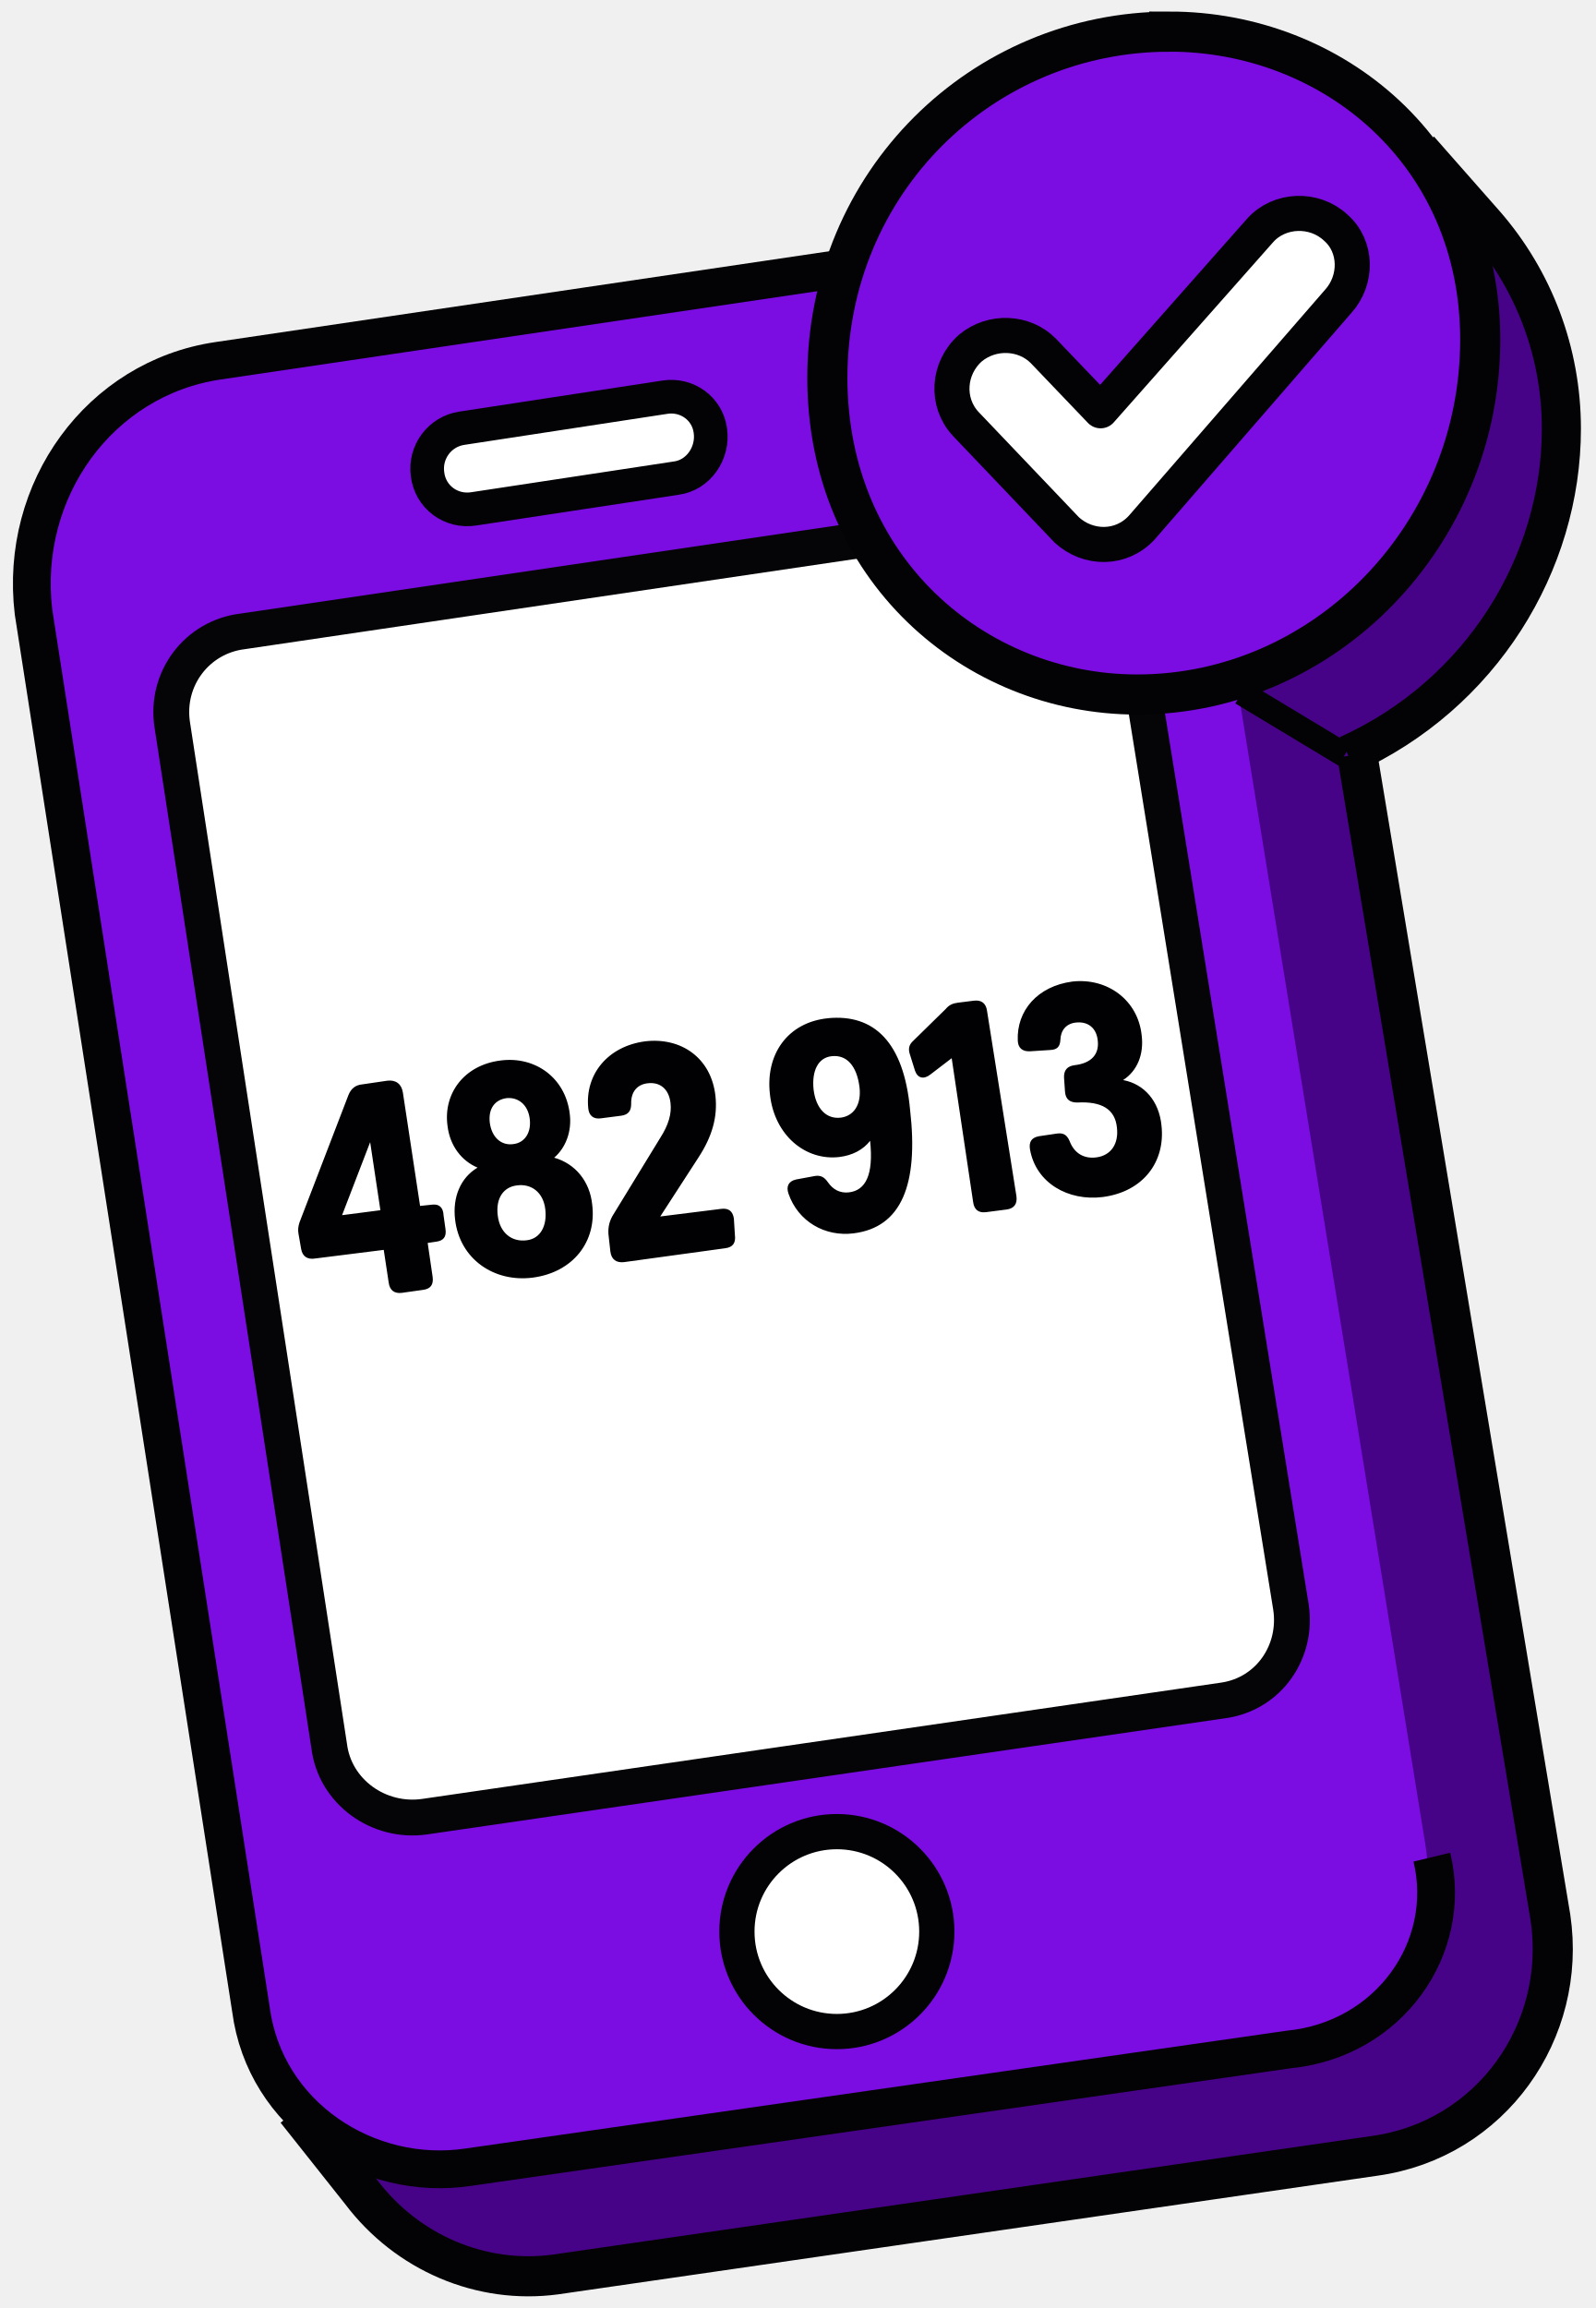
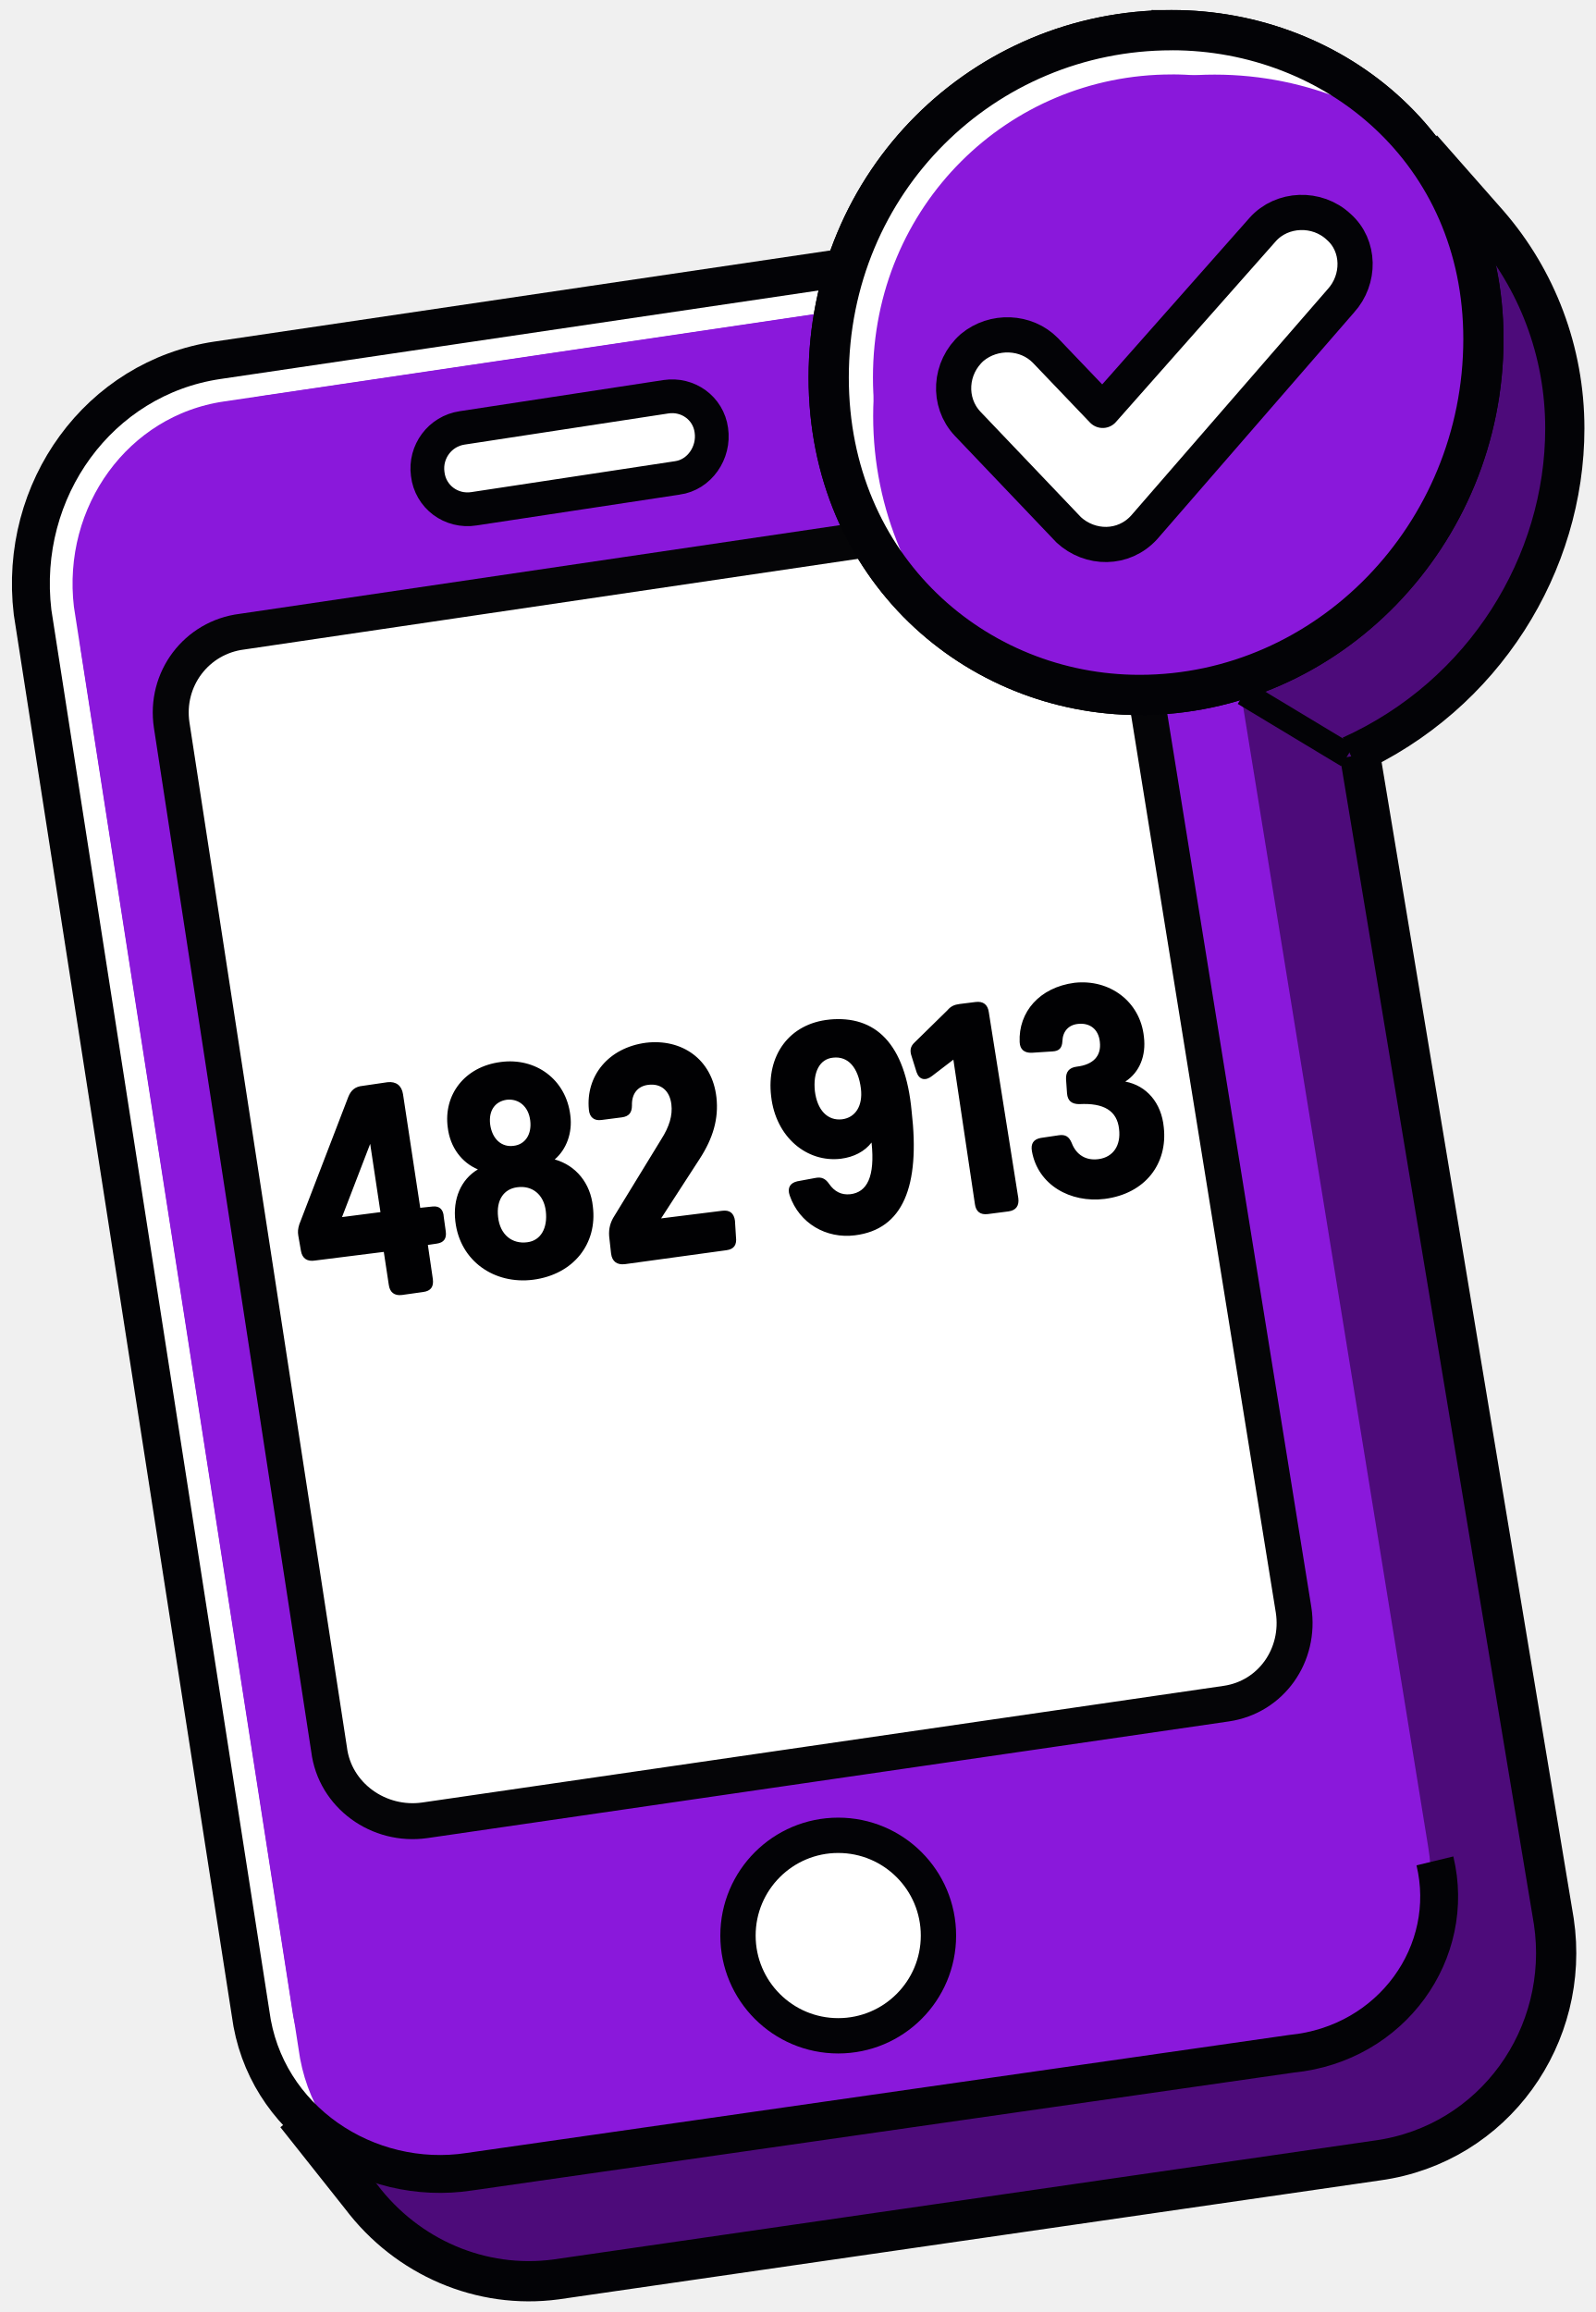
- <svg xmlns="http://www.w3.org/2000/svg" width="309.0" height="447.0" fill="none" viewBox="104.0 34.0 309.0 447.0">
-   <path d="m366.8 179.8c24.32-11.39 39.62-36.22 39.62-62.72 0-14.85-5.376-28.8-14.72-39.55l-15.55-17.66-106.2 25.79-123.6 18.24c-23.17 3.392-38.98 25.09-35.84 48.7l42.18 270.3c1.024 7.488 4.096 14.21 8.64 19.65l12.48 15.81c9.024 11.78 23.42 18.05 37.82 16.13l158.2-22.91c22.85-3.072 37.82-24.06 34.3-46.4l-37.38-225.4z" fill="#7B0DE3" />
-   <path d="m366.8 179.8c24.32-11.39 39.62-36.22 39.62-62.72 0-14.85-5.376-28.8-14.72-39.55l-10.82-12.1c6.144 9.152 9.6 19.84 9.6 33.02 0 31.17-21.7 59.71-52.03 68.74l5.504 1.408 36.1 222.4c3.328 19.71-10.18 36.42-29.25 38.91l-156.8 23.55c-11.58 1.856-25.09-2.432-32.64-10.88l12.48 15.81c9.024 11.78 23.42 18.05 37.82 16.13l158.2-22.91c22.85-3.072 37.82-24.06 34.3-46.4l-37.38-225.4z" fill="#470387" />
+ <svg xmlns="http://www.w3.org/2000/svg" width="308.2" height="446.5" fill="none" viewBox="104.2 34.3 308.2 446.5">
+   <path d="m366.8 179.8c24.32-11.39 39.62-36.22 39.62-62.72 0-14.85-5.376-28.8-14.72-39.55l-15.55-17.66-106.2 25.79-123.6 18.24c-23.17 3.392-38.98 25.09-35.84 48.7l42.18 270.3c1.024 7.488 4.096 14.21 8.64 19.65l12.48 15.81c9.024 11.78 23.42 18.05 37.82 16.13l158.2-22.91c22.85-3.072 37.82-24.06 34.3-46.4l-37.38-225.4z" fill="#8A18DB" />
+   <g>
+     <defs>
+       <clipPath id="t-auth-codephone-hl-body">
+         <path d="m266.9 86.02-120.7 17.86c-22.85 3.392-38.53 24.96-35.71 48.64l42.11 270.6c2.688 20.61 22.59 33.6 42.24 30.59l158.8-22.78c19.46-1.92 31.94-19.71 27.71-37.25" />
+       </clipPath>
+     </defs>
+     <g clip-path="url(#t-auth-codephone-hl-body)">
+       <path d="m266.9 86.02-120.7 17.86c-22.85 3.392-38.53 24.96-35.71 48.64l42.11 270.6c2.688 20.61 22.59 33.6 42.24 30.59l158.8-22.78c19.46-1.92 31.94-19.71 27.71-37.25" fill="none" stroke="#fff" stroke-width="16.100" stroke-linejoin="round" />
+       <path d="m266.9 86.02-120.7 17.86c-22.85 3.392-38.53 24.96-35.71 48.64l42.11 270.6c2.688 20.61 22.59 33.6 42.24 30.59l158.8-22.78c19.46-1.92 31.94-19.71 27.71-37.25" fill="#8A18DB" transform="translate(9.26 6.82)" />
+     </g>
+   </g>
+   <path d="m366.8 179.8c24.32-11.39 39.62-36.22 39.62-62.72 0-14.85-5.376-28.8-14.72-39.55l-10.82-12.1c6.144 9.152 9.6 19.84 9.6 33.02 0 31.17-21.7 59.71-52.03 68.74l5.504 1.408 36.1 222.4c3.328 19.71-10.18 36.42-29.25 38.91l-156.8 23.55c-11.58 1.856-25.09-2.432-32.64-10.88l12.48 15.81c9.024 11.78 23.42 18.05 37.82 16.13l158.2-22.91c22.85-3.072 37.82-24.06 34.3-46.4l-37.38-225.4z" fill="#4D0B7A" />
  <path d="m325.7 168.8 28.35 176.4c1.344 8.704-4.608 16.83-13.31 17.98l-154.5 22.66c-8.896 1.28-17.41-4.8-18.5-13.7l-30.4-197.8c-1.344-8.896 4.8-16.96 13.57-18.05l121.2-17.98c10.75 18.3 31.42 29.7 53.63 30.46z" fill="#fff" />
  <circle cx="266.1" cy="408.1" r="19.36" fill="#fff" />
  <path d="m235 126.6-39.23 5.952c-4.416 0.704-8.448-2.304-8.96-6.72-0.576-4.288 2.368-8.256 6.656-8.896l39.36-6.016c4.224-0.64 8.192 2.176 8.768 6.464 0.64 4.352-2.304 8.64-6.592 9.216z" fill="#fff" />
  <path d="m391 77.12-14.46-16.7" stroke="#020204" stroke-linecap="round" stroke-linejoin="round" stroke-width="6.673" />
  <path d="m161.4 442.7 12.54 15.81c8.896 11.78 23.23 17.92 37.63 16l158.7-22.98c22.59-3.136 37.31-24.19 34.05-46.14l-37.44-225.3" stroke="#030306" stroke-width="7.772" />
  <path d="m266.9 86.02-120.7 17.86c-22.85 3.392-38.53 24.96-35.71 48.64l42.11 270.6c2.688 20.61 22.59 33.6 42.24 30.59l158.8-22.78c19.46-1.92 31.94-19.71 27.71-37.25" stroke="#030306" stroke-width="7.318" />
  <path d="m325.7 169.4 28.35 175.8c1.344 8.704-4.288 16.83-12.99 18.11l-154.8 22.53c-8.896 1.28-17.41-4.8-18.5-13.7l-30.4-197.8c-1.344-8.896 4.8-16.96 13.57-18.05l120.9-17.86" stroke="#050507" stroke-width="6.944" />
  <circle cx="266.1" cy="408.1" r="19.36" stroke="#030306" stroke-width="6.823" />
  <path d="m235 126.6-39.23 5.952c-4.416 0.704-8.448-2.304-8.96-6.72-0.576-4.288 2.368-8.256 6.656-8.896l39.36-6.016c4.224-0.64 8.192 2.176 8.768 6.464 0.64 4.352-2.304 8.64-6.592 9.216z" stroke="#030306" stroke-width="6.518" />
  <path d="m365.1 180.2c25.79-11.65 41.34-37.06 41.34-63.17 0-14.85-5.376-28.8-14.72-39.55l-12.8-14.53" stroke="#030306" stroke-width="7.572" />
  <path d="m344.5 168.2 19.97 12.03" stroke="#030306" stroke-width="4.765" />
-   <path d="m330.5 40.13c-36.22 0-66.24 29.12-66.24 67.07 0 36.8 28.42 61.31 60.03 61.31 36.29 0 66.43-30.85 66.43-68.74 0-36.22-28.61-59.65-60.22-59.65z" fill="#7B0DE3" stroke="#030306" stroke-width="7.772" />
+   <path d="m330.5 40.13c-36.22 0-66.24 29.12-66.24 67.07 0 36.8 28.42 61.31 60.03 61.31 36.29 0 66.43-30.85 66.43-68.74 0-36.22-28.61-59.65-60.22-59.65z" fill="#8A18DB" stroke="#030306" stroke-width="7.772" />
+   <g>
+     <defs>
+       <clipPath id="t-auth-codephone-hl-badge">
+         <path d="m330.5 40.13c-36.22 0-66.24 29.12-66.24 67.07 0 36.8 28.42 61.31 60.03 61.31 36.29 0 66.43-30.85 66.43-68.74 0-36.22-28.61-59.65-60.22-59.65z" />
+       </clipPath>
+     </defs>
+     <g clip-path="url(#t-auth-codephone-hl-badge)">
+       <path d="m330.5 40.13c-36.22 0-66.24 29.12-66.24 67.07 0 36.8 28.42 61.31 60.03 61.31 36.29 0 66.43-30.85 66.43-68.74 0-36.22-28.61-59.65-60.22-59.65z" fill="none" stroke="#fff" stroke-width="17.098" stroke-linejoin="round" />
+       <circle cx="338.80" cy="114.66" r="65.95" fill="#8A18DB" />
+     </g>
+     <path d="m330.5 40.13c-36.22 0-66.24 29.12-66.24 67.07 0 36.8 28.42 61.31 60.03 61.31 36.29 0 66.43-30.85 66.43-68.74 0-36.22-28.61-59.65-60.22-59.65z" fill="none" stroke="#030306" stroke-width="7.772" stroke-linejoin="round" />
+   </g>
  <path d="m310.6 136.6-19.52-20.48c-3.904-4.16-3.52-10.82 0.896-14.72 4.16-3.456 10.43-3.2 14.14 0.576l11.07 11.58 30.91-34.94c3.712-4.16 10.5-4.416 14.66-0.512 4.16 3.648 4.16 10.18 0.448 14.27l-38.02 43.78c-3.968 4.352-10.43 4.288-14.59 0.448z" fill="#fff" stroke="#030306" stroke-linecap="round" stroke-linejoin="round" stroke-width="6.796" />
  <path d="m187.8 267.3-2.432 0.256-3.328-21.95c-0.256-1.664-1.344-2.496-3.008-2.304l-4.8 0.704c-1.408 0.128-2.24 0.832-2.752 2.112l-9.472 24.64c-0.256 0.832-0.32 1.408-0.192 2.176l0.512 2.944c0.256 1.472 1.216 2.112 2.752 1.856l13.25-1.664 0.96 6.336c0.192 1.472 1.088 2.176 2.56 1.984l4.096-0.576c1.472-0.192 2.048-1.024 1.856-2.496l-0.96-6.592 1.728-0.256c1.344-0.192 1.92-0.96 1.728-2.368l-0.384-2.752c-0.064-1.472-0.832-2.176-2.112-2.048zm-17.54 2.048 5.44-14.14 1.984 13.18-7.424 0.96zm41.09-11.14c2.24-1.92 3.456-5.12 3.008-8.512-0.832-6.976-6.72-11.2-13.44-10.3-7.04 0.896-11.07 6.4-10.24 12.61 0.448 3.904 2.752 6.848 5.824 8.128-3.328 1.984-4.864 5.76-4.352 10.05 0.896 7.68 7.552 12.22 15.04 11.26 7.808-1.024 12.42-6.976 11.52-14.14-0.448-4.48-3.264-7.936-7.36-9.088zm-9.28-11.52c2.304-0.256 4.224 1.28 4.544 4.032 0.32 2.624-0.96 4.608-3.2 4.864-2.304 0.32-4.16-1.28-4.544-4.16-0.32-2.752 1.024-4.416 3.2-4.736zm3.968 27.52c-2.88 0.384-5.248-1.408-5.632-4.864-0.384-3.264 1.088-5.44 3.712-5.76 2.816-0.384 5.12 1.344 5.504 4.608s-0.96 5.696-3.584 6.016zm40.13-4.096c-0.192-1.536-1.024-2.176-2.496-1.984l-11.78 1.472 7.424-11.46c2.624-4.032 3.712-7.808 3.264-11.9-0.832-7.424-6.72-11.39-13.63-10.56-7.232 0.96-11.65 6.4-11.01 12.93 0.128 1.472 1.024 2.176 2.432 1.984l3.968-0.512c1.344-0.192 1.92-0.896 1.92-2.304-0.064-2.24 1.088-3.712 3.136-3.968 2.432-0.32 4.16 1.088 4.48 3.776 0.256 2.112-0.384 4.288-1.984 6.784l-9.28 15.17c-0.704 1.28-0.896 2.56-0.704 3.968l0.32 2.88c0.192 1.536 1.152 2.24 2.688 2.048l19.58-2.688c1.472-0.192 2.048-1.024 1.856-2.56l-0.192-3.072zm18.24-38.91c-7.808 0.768-12.22 6.976-11.26 14.85 0.896 7.872 6.912 12.8 13.44 12.03 2.56-0.32 4.608-1.408 5.952-3.136 0.704 6.656-0.896 9.6-4.096 9.984-1.728 0.192-3.072-0.512-4.096-1.984-0.704-1.024-1.472-1.408-2.688-1.152l-3.456 0.64c-1.408 0.32-1.984 1.28-1.472 2.752 1.856 5.376 7.04 8.384 12.61 7.68 9.28-1.152 12.61-9.472 10.94-23.94-1.216-13.18-7.04-18.56-15.87-17.73zm2.432 19.26c-2.816 0.32-4.8-1.792-5.248-5.44-0.384-3.648 0.896-6.208 3.52-6.464 2.88-0.32 4.864 1.856 5.376 6.016 0.384 3.328-1.088 5.568-3.648 5.888zm28.35-20.67c-0.192-1.472-1.088-2.176-2.56-1.984l-3.072 0.384c-1.024 0.128-1.728 0.448-2.368 1.216l-6.336 6.208c-0.832 0.768-0.96 1.6-0.576 2.688l0.96 3.072c0.512 1.472 1.728 1.728 3.008 0.704l4.096-3.136 4.16 27.9c0.192 1.408 1.024 2.112 2.496 1.92l3.968-0.512c1.472-0.192 2.112-1.088 1.92-2.56l-5.696-35.9zm26.37 13.38c2.752-1.792 4.032-4.992 3.584-8.64-0.704-6.848-6.656-11.2-13.44-10.43-6.72 0.896-10.82 5.632-10.56 11.46 0.064 1.408 0.896 2.112 2.368 2.048l3.968-0.256c1.28-0.064 1.856-0.64 1.92-1.984 0.064-1.856 1.152-3.136 3.008-3.328 2.304-0.256 3.968 1.024 4.224 3.456 0.32 2.688-1.216 4.416-4.48 4.8-1.472 0.192-2.112 1.024-2.048 2.432l0.192 2.752c0.128 1.408 0.896 2.048 2.368 2.048 4.736-0.256 7.296 1.28 7.68 4.8 0.384 3.136-1.088 5.44-3.968 5.824-2.368 0.32-4.288-0.768-5.184-3.136-0.512-1.216-1.216-1.664-2.496-1.472l-3.456 0.512c-1.408 0.256-1.984 1.088-1.728 2.56 1.152 6.528 7.424 10.05 14.08 9.216 7.872-1.024 12.16-6.848 11.39-13.82-0.448-4.736-3.328-8.064-7.424-8.832z" fill="#010103" />
</svg>
